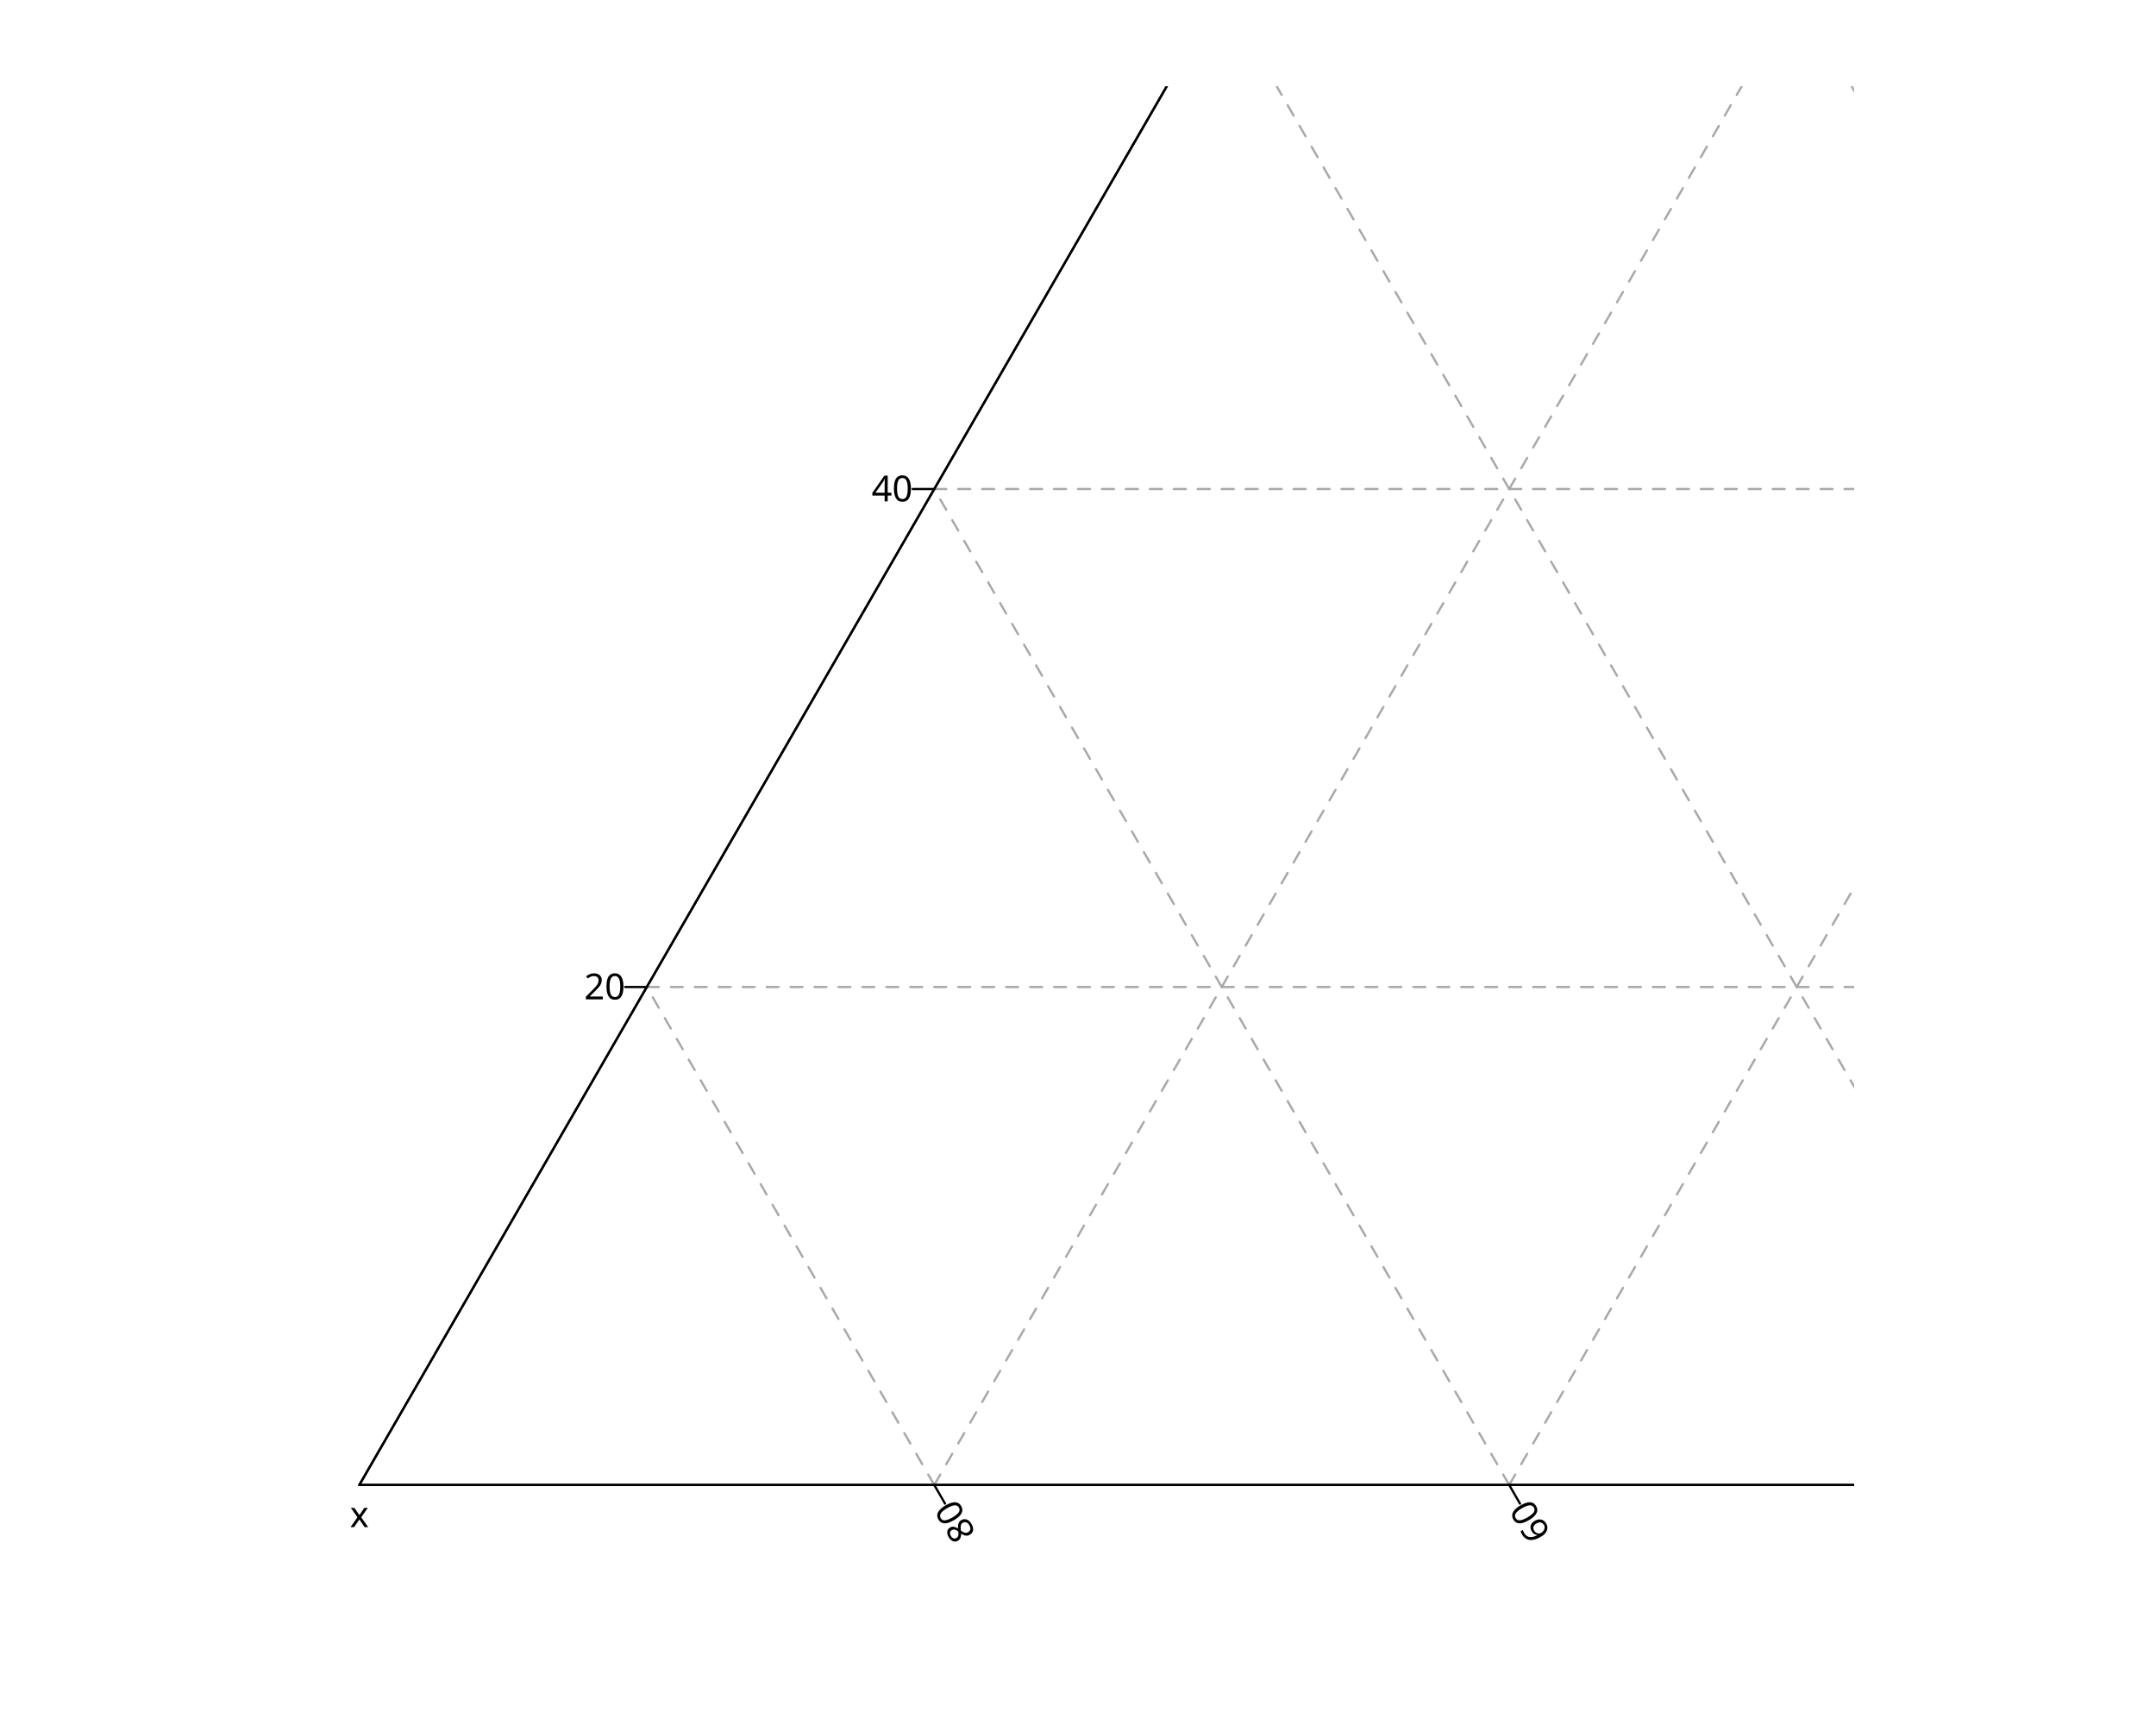
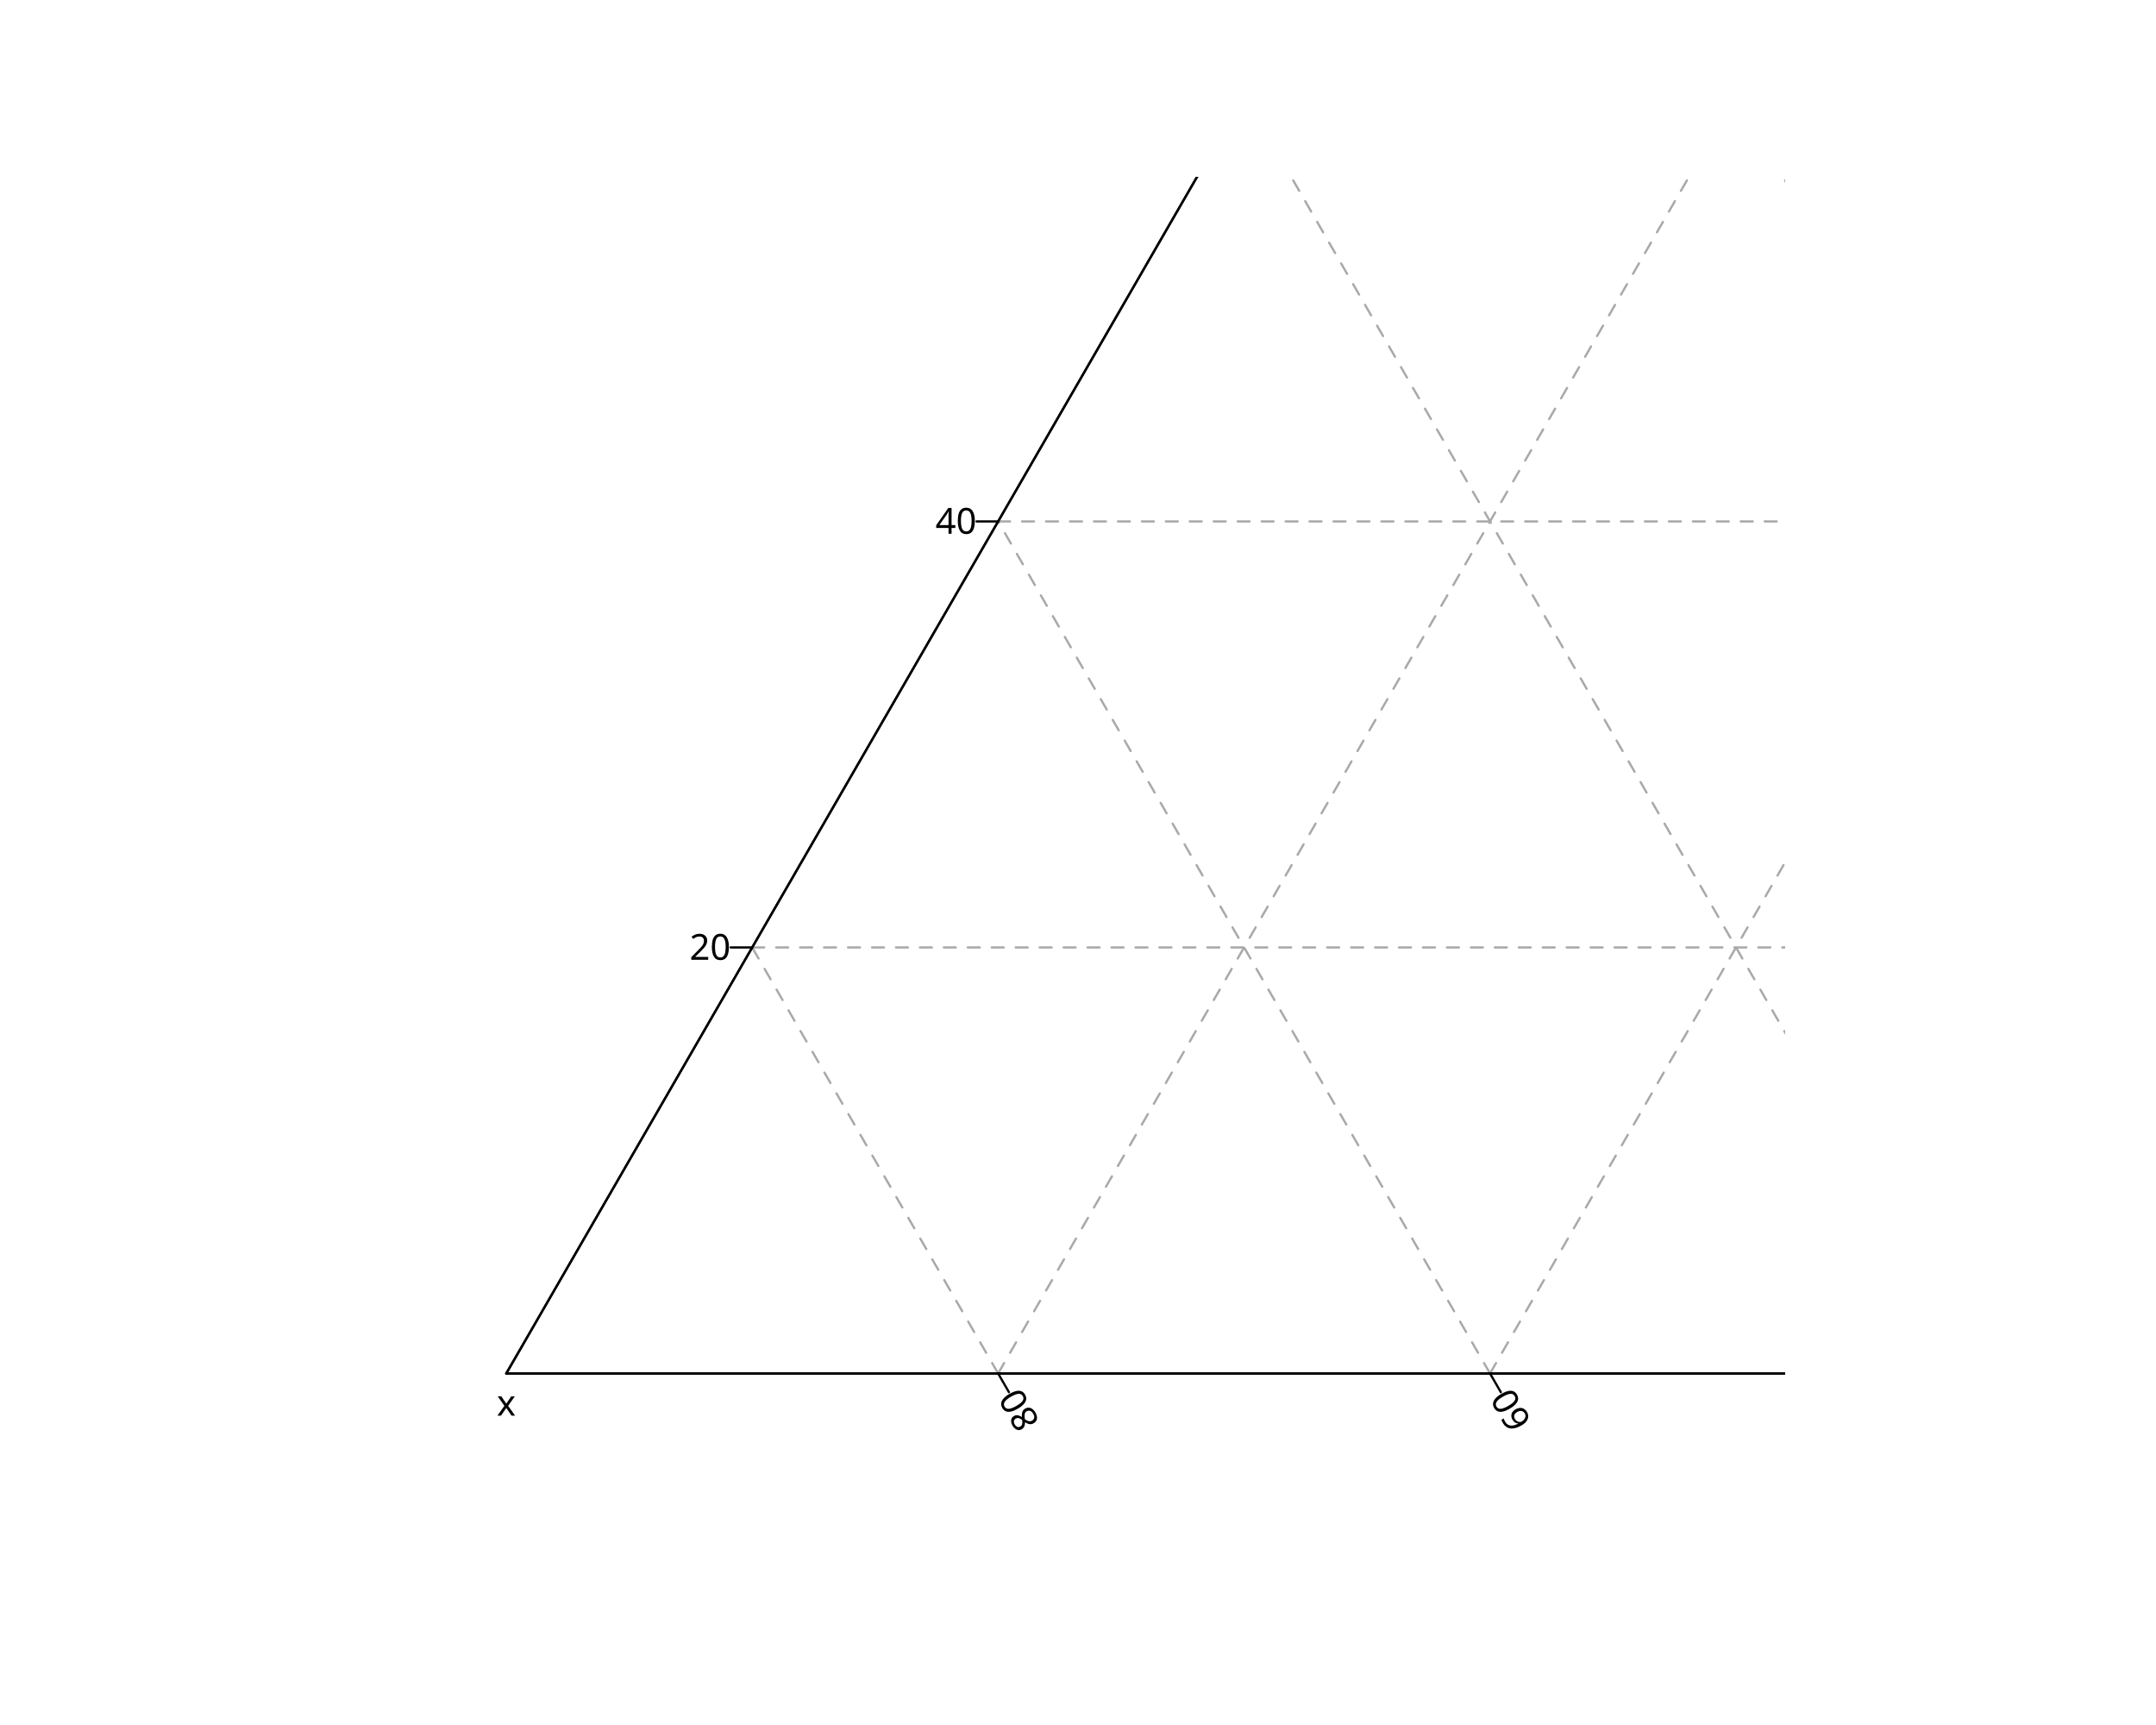
<svg xmlns="http://www.w3.org/2000/svg" class="svglite" data-engine-version="2.0" width="720.00pt" height="576.00pt" viewBox="0 0 720.00 576.00">
  <defs>
    <style type="text/css">
    .svglite line, .svglite polyline, .svglite polygon, .svglite path, .svglite rect, .svglite circle {
      fill: none;
      stroke: #000000;
      stroke-linecap: round;
      stroke-linejoin: round;
      stroke-miterlimit: 10.00;
    }
  </style>
  </defs>
  <rect width="100%" height="100%" style="stroke: none; fill: #FFFFFF;" />
  <defs>
    <clipPath id="cpMC4wMHw3MjAuMDB8MC4wMHw1NzYuMDA=">
      <rect x="0.00" y="0.00" width="720.00" height="576.00" />
    </clipPath>
  </defs>
  <g clip-path="url(#cpMC4wMHw3MjAuMDB8MC4wMHw1NzYuMDA=)">
</g>
  <defs>
-     <clipPath id="cpMTAwLjgwfDYxOS4yMHwyOC44MHw1NDcuMjA=">
-       <rect x="100.80" y="28.80" width="518.40" height="518.40" />
+     <clipPath id="cpMTUyLjY0fDU5Ni4xNnw1OS4wNHw1MDIuNTY=">
+       <rect x="152.64" y="59.04" width="443.52" height="443.52" />
    </clipPath>
  </defs>
-   <g clip-path="url(#cpMTAwLjgwfDYxOS4yMHwyOC44MHw1NDcuMjA=)">
-     <line x1="888.00" y1="495.85" x2="504.00" y2="-169.26" style="stroke-width: 0.75; stroke: #A9A9A9; stroke-dasharray: 4.00,4.00;" />
-     <line x1="888.00" y1="495.85" x2="984.00" y2="329.57" style="stroke-width: 0.75; stroke: #A9A9A9; stroke-dasharray: 4.00,4.00;" />
-     <line x1="216.00" y1="329.57" x2="984.00" y2="329.57" style="stroke-width: 0.75; stroke: #A9A9A9; stroke-dasharray: 4.00,4.00;" />
-     <line x1="696.00" y1="495.85" x2="408.00" y2="-2.98" style="stroke-width: 0.75; stroke: #A9A9A9; stroke-dasharray: 4.00,4.00;" />
-     <line x1="696.00" y1="495.85" x2="888.00" y2="163.29" style="stroke-width: 0.75; stroke: #A9A9A9; stroke-dasharray: 4.00,4.00;" />
-     <line x1="312.00" y1="163.29" x2="888.00" y2="163.29" style="stroke-width: 0.75; stroke: #A9A9A9; stroke-dasharray: 4.00,4.00;" />
-     <line x1="504.00" y1="495.85" x2="312.00" y2="163.29" style="stroke-width: 0.75; stroke: #A9A9A9; stroke-dasharray: 4.00,4.00;" />
-     <line x1="504.00" y1="495.85" x2="792.00" y2="-2.98" style="stroke-width: 0.75; stroke: #A9A9A9; stroke-dasharray: 4.00,4.00;" />
-     <line x1="408.00" y1="-2.98" x2="792.00" y2="-2.98" style="stroke-width: 0.75; stroke: #A9A9A9; stroke-dasharray: 4.00,4.00;" />
-     <line x1="312.00" y1="495.85" x2="216.00" y2="329.57" style="stroke-width: 0.75; stroke: #A9A9A9; stroke-dasharray: 4.00,4.00;" />
-     <line x1="312.00" y1="495.85" x2="696.00" y2="-169.26" style="stroke-width: 0.75; stroke: #A9A9A9; stroke-dasharray: 4.00,4.00;" />
-     <line x1="504.00" y1="-169.26" x2="696.00" y2="-169.26" style="stroke-width: 0.75; stroke: #A9A9A9; stroke-dasharray: 4.00,4.00;" />
-     <text transform="translate(319.18,500.02) rotate(-120)" text-anchor="end" style="font-size: 12.00px; font-family: sans;" textLength="13.35px" lengthAdjust="spacingAndGlyphs">80</text>
-     <text transform="translate(511.18,500.02) rotate(-120)" text-anchor="end" style="font-size: 12.00px; font-family: sans;" textLength="13.35px" lengthAdjust="spacingAndGlyphs">60</text>
-     <text transform="translate(703.18,500.02) rotate(-120)" text-anchor="end" style="font-size: 12.00px; font-family: sans;" textLength="13.35px" lengthAdjust="spacingAndGlyphs">40</text>
-     <text transform="translate(895.18,500.02) rotate(-120)" text-anchor="end" style="font-size: 12.00px; font-family: sans;" textLength="13.35px" lengthAdjust="spacingAndGlyphs">20</text>
-     <line x1="120.00" y1="495.85" x2="1080.00" y2="495.85" style="stroke-width: 0.75;" />
-     <line x1="312.00" y1="495.85" x2="315.60" y2="502.08" style="stroke-width: 0.75;" />
-     <line x1="504.00" y1="495.85" x2="507.60" y2="502.08" style="stroke-width: 0.75;" />
-     <line x1="696.00" y1="495.85" x2="699.60" y2="502.08" style="stroke-width: 0.75;" />
-     <line x1="888.00" y1="495.85" x2="891.60" y2="502.08" style="stroke-width: 0.75;" />
-     <text transform="translate(984.02,321.27) rotate(-240)" text-anchor="end" style="font-size: 12.00px; font-family: sans;" textLength="13.35px" lengthAdjust="spacingAndGlyphs">80</text>
-     <text transform="translate(888.02,154.99) rotate(-240)" text-anchor="end" style="font-size: 12.00px; font-family: sans;" textLength="13.35px" lengthAdjust="spacingAndGlyphs">60</text>
-     <text transform="translate(792.02,-11.28) rotate(-240)" text-anchor="end" style="font-size: 12.00px; font-family: sans;" textLength="13.35px" lengthAdjust="spacingAndGlyphs">40</text>
-     <text transform="translate(696.02,-177.56) rotate(-240)" text-anchor="end" style="font-size: 12.00px; font-family: sans;" textLength="13.35px" lengthAdjust="spacingAndGlyphs">20</text>
-     <line x1="1080.00" y1="495.85" x2="600.00" y2="-335.54" style="stroke-width: 0.75;" />
-     <line x1="984.00" y1="329.57" x2="987.60" y2="323.33" style="stroke-width: 0.75;" />
-     <line x1="888.00" y1="163.29" x2="891.60" y2="157.06" style="stroke-width: 0.75;" />
-     <line x1="792.00" y1="-2.98" x2="795.60" y2="-9.22" style="stroke-width: 0.75;" />
-     <line x1="696.00" y1="-169.26" x2="699.60" y2="-175.50" style="stroke-width: 0.75;" />
-     <text x="496.80" y="-165.13" text-anchor="end" style="font-size: 12.00px; font-family: sans;" textLength="13.35px" lengthAdjust="spacingAndGlyphs">80</text>
-     <text x="400.80" y="1.14" text-anchor="end" style="font-size: 12.00px; font-family: sans;" textLength="13.35px" lengthAdjust="spacingAndGlyphs">60</text>
-     <text x="304.80" y="167.42" text-anchor="end" style="font-size: 12.00px; font-family: sans;" textLength="13.35px" lengthAdjust="spacingAndGlyphs">40</text>
-     <text x="208.80" y="333.70" text-anchor="end" style="font-size: 12.00px; font-family: sans;" textLength="13.35px" lengthAdjust="spacingAndGlyphs">20</text>
-     <line x1="600.00" y1="-335.54" x2="120.00" y2="495.85" style="stroke-width: 0.75;" />
-     <line x1="504.00" y1="-169.26" x2="496.80" y2="-169.26" style="stroke-width: 0.75;" />
-     <line x1="408.00" y1="-2.98" x2="400.80" y2="-2.98" style="stroke-width: 0.75;" />
-     <line x1="312.00" y1="163.29" x2="304.80" y2="163.29" style="stroke-width: 0.75;" />
-     <line x1="216.00" y1="329.57" x2="208.80" y2="329.57" style="stroke-width: 0.75;" />
-     <polygon points="120.00,495.85 600.00,-335.54 1080.00,495.85 " style="stroke-width: 0.75; fill: none;" />
-     <text x="120.00" y="509.93" text-anchor="middle" style="font-size: 12.00px; font-family: sans;" textLength="6.00px" lengthAdjust="spacingAndGlyphs">x</text>
-     <text x="1080.00" y="509.93" text-anchor="middle" style="font-size: 12.00px; font-family: sans;" textLength="6.00px" lengthAdjust="spacingAndGlyphs">y</text>
-     <text x="600.00" y="-342.74" text-anchor="middle" style="font-size: 12.00px; font-family: sans;" textLength="6.00px" lengthAdjust="spacingAndGlyphs">z</text>
+   <g clip-path="url(#cpMTUyLjY0fDU5Ni4xNnw1OS4wNHw1MDIuNTY=)">
+     <line x1="826.13" y1="458.62" x2="497.60" y2="-110.41" style="stroke-width: 0.75; stroke: #A9A9A9; stroke-dasharray: 4.00,4.00;" />
+     <line x1="826.13" y1="458.62" x2="908.27" y2="316.36" style="stroke-width: 0.75; stroke: #A9A9A9; stroke-dasharray: 4.00,4.00;" />
+     <line x1="251.20" y1="316.36" x2="908.27" y2="316.36" style="stroke-width: 0.75; stroke: #A9A9A9; stroke-dasharray: 4.00,4.00;" />
+     <line x1="661.87" y1="458.62" x2="415.47" y2="31.85" style="stroke-width: 0.75; stroke: #A9A9A9; stroke-dasharray: 4.00,4.00;" />
+     <line x1="661.87" y1="458.62" x2="826.13" y2="174.11" style="stroke-width: 0.75; stroke: #A9A9A9; stroke-dasharray: 4.00,4.00;" />
+     <line x1="333.33" y1="174.11" x2="826.13" y2="174.11" style="stroke-width: 0.75; stroke: #A9A9A9; stroke-dasharray: 4.00,4.00;" />
+     <line x1="497.60" y1="458.62" x2="333.33" y2="174.11" style="stroke-width: 0.75; stroke: #A9A9A9; stroke-dasharray: 4.00,4.00;" />
+     <line x1="497.60" y1="458.62" x2="744.00" y2="31.85" style="stroke-width: 0.75; stroke: #A9A9A9; stroke-dasharray: 4.00,4.00;" />
+     <line x1="415.47" y1="31.85" x2="744.00" y2="31.85" style="stroke-width: 0.75; stroke: #A9A9A9; stroke-dasharray: 4.00,4.00;" />
+     <line x1="333.33" y1="458.62" x2="251.20" y2="316.36" style="stroke-width: 0.75; stroke: #A9A9A9; stroke-dasharray: 4.00,4.00;" />
+     <line x1="333.33" y1="458.62" x2="661.87" y2="-110.41" style="stroke-width: 0.75; stroke: #A9A9A9; stroke-dasharray: 4.00,4.00;" />
+     <line x1="497.60" y1="-110.41" x2="661.87" y2="-110.41" style="stroke-width: 0.75; stroke: #A9A9A9; stroke-dasharray: 4.00,4.00;" />
+     <text transform="translate(340.51,462.79) rotate(-120)" text-anchor="end" style="font-size: 12.00px; font-family: sans;" textLength="13.35px" lengthAdjust="spacingAndGlyphs">80</text>
+     <text transform="translate(504.78,462.79) rotate(-120)" text-anchor="end" style="font-size: 12.00px; font-family: sans;" textLength="13.35px" lengthAdjust="spacingAndGlyphs">60</text>
+     <text transform="translate(669.04,462.79) rotate(-120)" text-anchor="end" style="font-size: 12.00px; font-family: sans;" textLength="13.35px" lengthAdjust="spacingAndGlyphs">40</text>
+     <text transform="translate(833.31,462.79) rotate(-120)" text-anchor="end" style="font-size: 12.00px; font-family: sans;" textLength="13.35px" lengthAdjust="spacingAndGlyphs">20</text>
+     <line x1="169.07" y1="458.62" x2="990.40" y2="458.62" style="stroke-width: 0.75;" />
+     <line x1="333.33" y1="458.62" x2="336.93" y2="464.86" style="stroke-width: 0.75;" />
+     <line x1="497.60" y1="458.62" x2="501.20" y2="464.86" style="stroke-width: 0.75;" />
+     <line x1="661.87" y1="458.62" x2="665.47" y2="464.86" style="stroke-width: 0.75;" />
+     <line x1="826.13" y1="458.62" x2="829.73" y2="464.86" style="stroke-width: 0.75;" />
+     <text transform="translate(908.29,308.06) rotate(-240)" text-anchor="end" style="font-size: 12.00px; font-family: sans;" textLength="13.35px" lengthAdjust="spacingAndGlyphs">80</text>
+     <text transform="translate(826.16,165.81) rotate(-240)" text-anchor="end" style="font-size: 12.00px; font-family: sans;" textLength="13.35px" lengthAdjust="spacingAndGlyphs">60</text>
+     <text transform="translate(744.02,23.55) rotate(-240)" text-anchor="end" style="font-size: 12.00px; font-family: sans;" textLength="13.35px" lengthAdjust="spacingAndGlyphs">40</text>
+     <text transform="translate(661.89,-118.71) rotate(-240)" text-anchor="end" style="font-size: 12.00px; font-family: sans;" textLength="13.35px" lengthAdjust="spacingAndGlyphs">20</text>
+     <line x1="990.40" y1="458.62" x2="579.73" y2="-252.67" style="stroke-width: 0.75;" />
+     <line x1="908.27" y1="316.36" x2="911.87" y2="310.13" style="stroke-width: 0.75;" />
+     <line x1="826.13" y1="174.11" x2="829.73" y2="167.87" style="stroke-width: 0.75;" />
+     <line x1="744.00" y1="31.85" x2="747.60" y2="25.61" style="stroke-width: 0.75;" />
+     <line x1="661.87" y1="-110.41" x2="665.47" y2="-116.65" style="stroke-width: 0.75;" />
+     <text x="490.40" y="-106.28" text-anchor="end" style="font-size: 12.00px; font-family: sans;" textLength="13.35px" lengthAdjust="spacingAndGlyphs">80</text>
+     <text x="408.27" y="35.98" text-anchor="end" style="font-size: 12.00px; font-family: sans;" textLength="13.35px" lengthAdjust="spacingAndGlyphs">60</text>
+     <text x="326.13" y="178.23" text-anchor="end" style="font-size: 12.00px; font-family: sans;" textLength="13.35px" lengthAdjust="spacingAndGlyphs">40</text>
+     <text x="244.00" y="320.49" text-anchor="end" style="font-size: 12.00px; font-family: sans;" textLength="13.35px" lengthAdjust="spacingAndGlyphs">20</text>
+     <line x1="579.73" y1="-252.67" x2="169.07" y2="458.62" style="stroke-width: 0.75;" />
+     <line x1="497.60" y1="-110.41" x2="490.40" y2="-110.41" style="stroke-width: 0.75;" />
+     <line x1="415.47" y1="31.85" x2="408.27" y2="31.85" style="stroke-width: 0.75;" />
+     <line x1="333.33" y1="174.11" x2="326.13" y2="174.11" style="stroke-width: 0.75;" />
+     <line x1="251.20" y1="316.36" x2="244.00" y2="316.36" style="stroke-width: 0.75;" />
+     <polygon points="169.07,458.62 579.73,-252.67 990.40,458.62 " style="stroke-width: 0.75; fill: none;" />
+     <text x="169.07" y="472.71" text-anchor="middle" style="font-size: 12.00px; font-family: sans;" textLength="6.00px" lengthAdjust="spacingAndGlyphs">x</text>
+     <text x="990.40" y="472.71" text-anchor="middle" style="font-size: 12.00px; font-family: sans;" textLength="6.00px" lengthAdjust="spacingAndGlyphs">y</text>
+     <text x="579.73" y="-259.87" text-anchor="middle" style="font-size: 12.00px; font-family: sans;" textLength="6.00px" lengthAdjust="spacingAndGlyphs">z</text>
  </g>
</svg>
